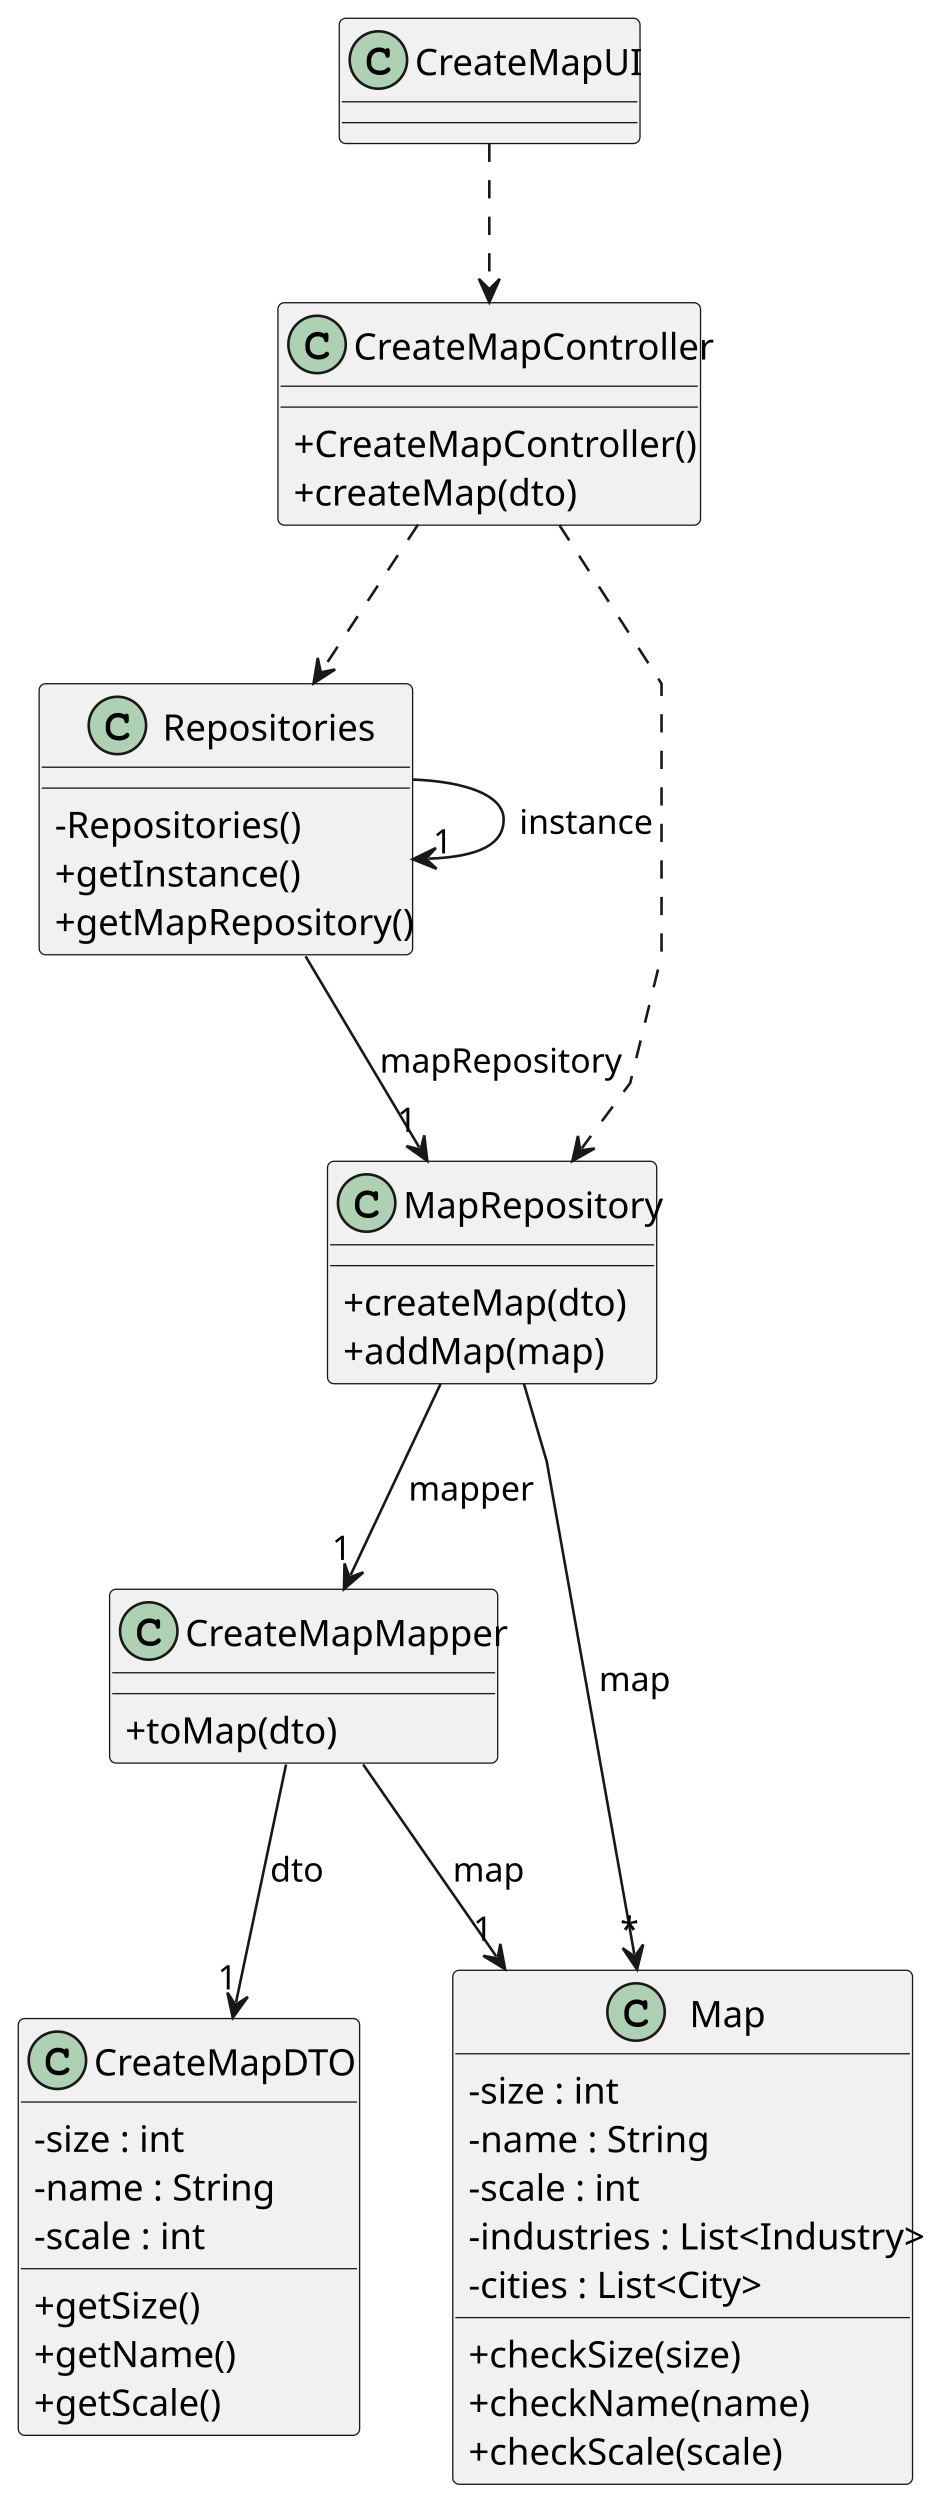
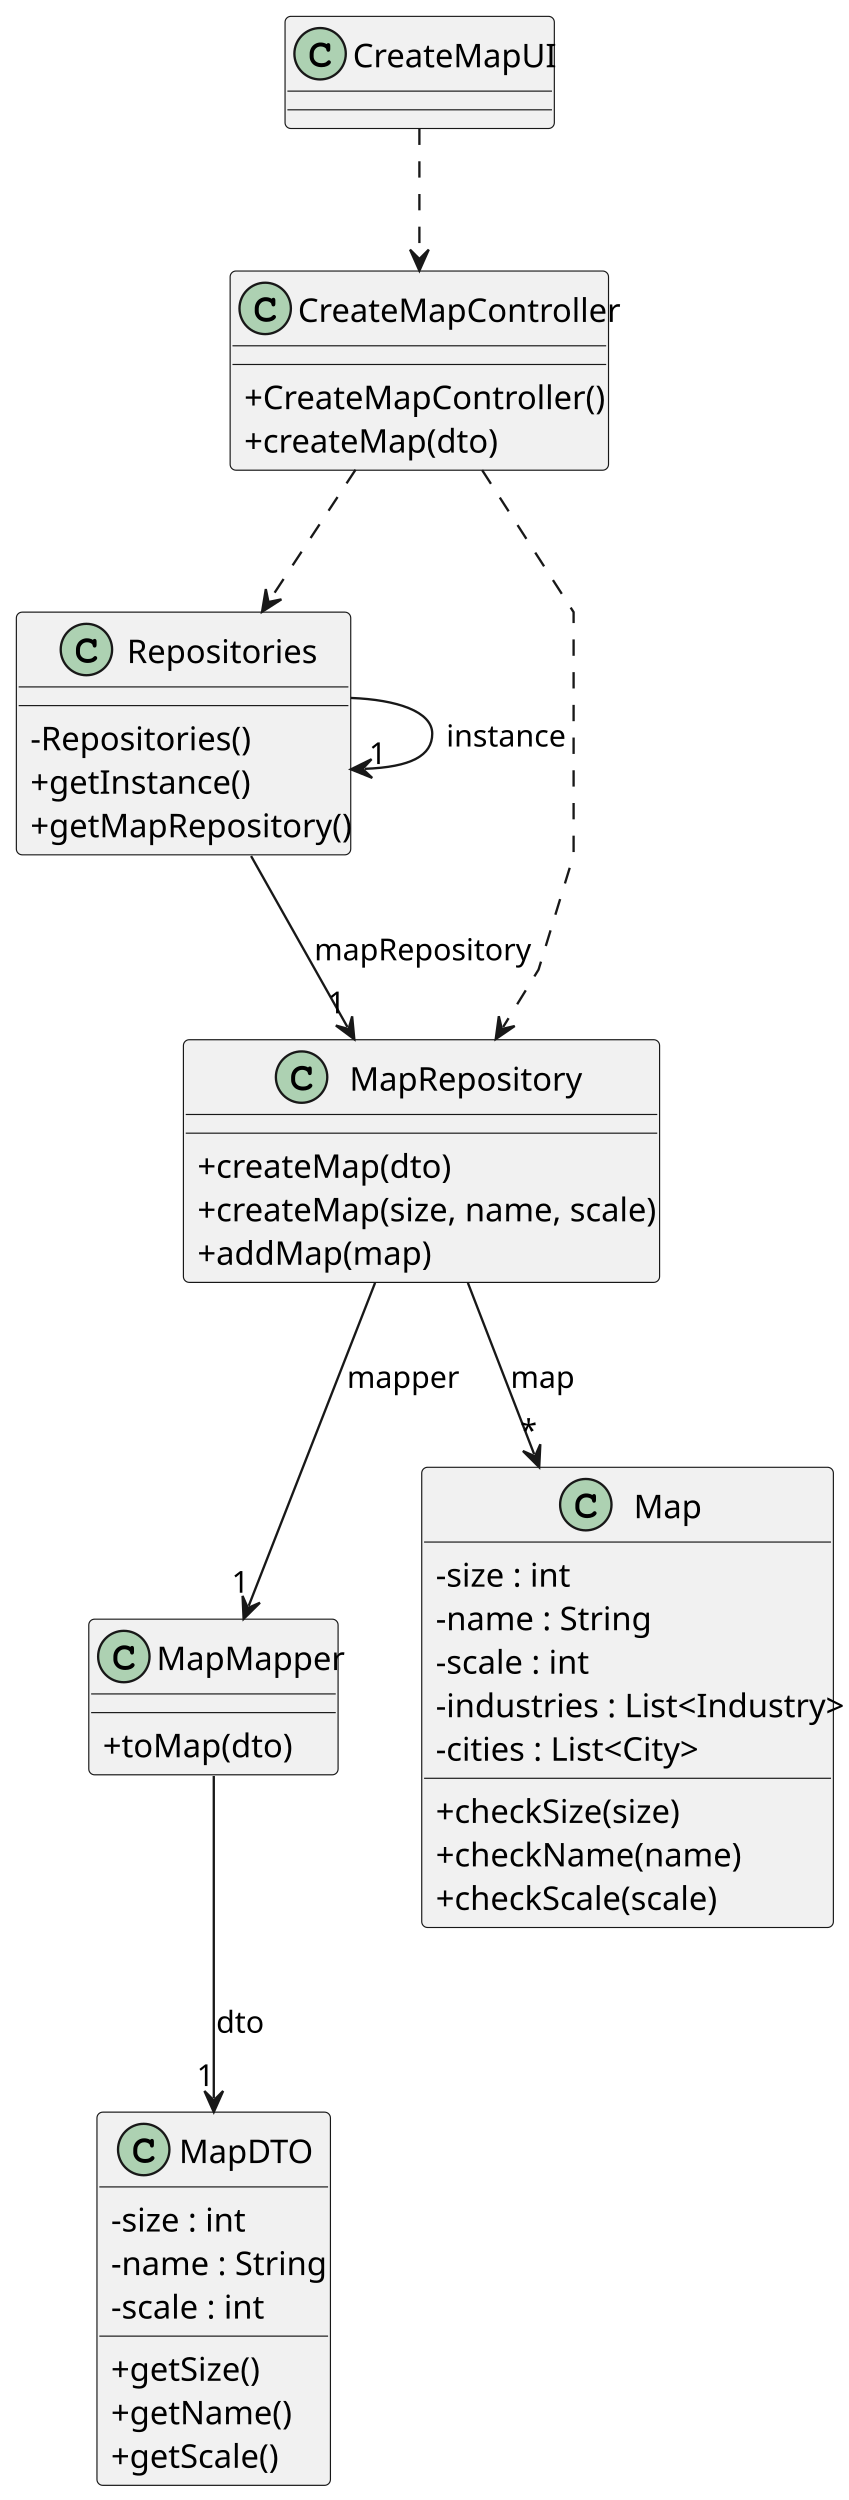
- <svg xmlns="http://www.w3.org/2000/svg" contentStyleType="text/css" height="958px" preserveAspectRatio="none" style="width:356px;height:958px;background:#FFFFFF;" version="1.1" viewBox="0 0 356 958" width="356px" zoomAndPan="magnify">
+ <svg xmlns="http://www.w3.org/2000/svg" contentStyleType="text/css" height="1070px" preserveAspectRatio="none" style="width:363px;height:1070px;background:#FFFFFF;" version="1.1" viewBox="0 0 363 1070" width="363px" zoomAndPan="magnify">
  <defs />
  <g>
    <g id="elem_CreateMapUI">
-       <rect codeLine="12" fill="#F1F1F1" height="48" id="CreateMapUI" rx="2.5" ry="2.5" style="stroke:#181818;stroke-width:0.5;" width="115.255" x="130" y="7" />
-       <ellipse cx="145" cy="23" fill="#ADD1B2" rx="11" ry="11" style="stroke:#181818;stroke-width:1.0;" />
-       <path d="M147.766,18.875 Q147.922,18.656 148.109,18.547 Q148.297,18.438 148.516,18.438 Q148.891,18.438 149.125,18.703 Q149.359,18.953 149.359,19.562 L149.359,21.016 Q149.359,21.625 149.125,21.891 Q148.891,22.156 148.516,22.156 Q148.172,22.156 147.969,21.953 Q147.766,21.766 147.656,21.25 Q147.609,20.891 147.422,20.703 Q147.094,20.328 146.484,20.109 Q145.875,19.891 145.25,19.891 Q144.484,19.891 143.844,20.219 Q143.219,20.547 142.719,21.297 Q142.234,22.047 142.234,23.078 L142.234,24.172 Q142.234,25.406 143.125,26.234 Q144.016,27.047 145.609,27.047 Q146.547,27.047 147.203,26.797 Q147.594,26.641 148.016,26.203 Q148.281,25.938 148.422,25.859 Q148.578,25.781 148.781,25.781 Q149.109,25.781 149.359,26.047 Q149.625,26.297 149.625,26.641 Q149.625,26.984 149.281,27.391 Q148.781,27.969 147.984,28.297 Q146.906,28.75 145.609,28.75 Q144.094,28.75 142.891,28.125 Q141.906,27.625 141.219,26.562 Q140.531,25.484 140.531,24.203 L140.531,23.047 Q140.531,21.719 141.141,20.578 Q141.766,19.422 142.859,18.812 Q143.953,18.188 145.188,18.188 Q145.922,18.188 146.562,18.359 Q147.219,18.516 147.766,18.875 Z " fill="#000000" />
-       <text fill="#000000" font-family="sans-serif" font-size="14" lengthAdjust="spacing" textLength="83.255" x="159" y="28.797">CreateMapUI</text>
-       <line style="stroke:#181818;stroke-width:0.5;" x1="131" x2="244.255" y1="39" y2="39" />
-       <line style="stroke:#181818;stroke-width:0.5;" x1="131" x2="244.255" y1="47" y2="47" />
+       <rect codeLine="12" fill="#F1F1F1" height="48" id="CreateMapUI" rx="2.5" ry="2.5" style="stroke:#181818;stroke-width:0.5;" width="115.255" x="122" y="7" />
+       <ellipse cx="137" cy="23" fill="#ADD1B2" rx="11" ry="11" style="stroke:#181818;stroke-width:1.0;" />
+       <path d="M139.766,18.875 Q139.922,18.656 140.109,18.547 Q140.297,18.438 140.516,18.438 Q140.891,18.438 141.125,18.703 Q141.359,18.953 141.359,19.562 L141.359,21.016 Q141.359,21.625 141.125,21.891 Q140.891,22.156 140.516,22.156 Q140.172,22.156 139.969,21.953 Q139.766,21.766 139.656,21.25 Q139.609,20.891 139.422,20.703 Q139.094,20.328 138.484,20.109 Q137.875,19.891 137.25,19.891 Q136.484,19.891 135.844,20.219 Q135.219,20.547 134.719,21.297 Q134.234,22.047 134.234,23.078 L134.234,24.172 Q134.234,25.406 135.125,26.234 Q136.016,27.047 137.609,27.047 Q138.547,27.047 139.203,26.797 Q139.594,26.641 140.016,26.203 Q140.281,25.938 140.422,25.859 Q140.578,25.781 140.781,25.781 Q141.109,25.781 141.359,26.047 Q141.625,26.297 141.625,26.641 Q141.625,26.984 141.281,27.391 Q140.781,27.969 139.984,28.297 Q138.906,28.75 137.609,28.75 Q136.094,28.75 134.891,28.125 Q133.906,27.625 133.219,26.562 Q132.531,25.484 132.531,24.203 L132.531,23.047 Q132.531,21.719 133.141,20.578 Q133.766,19.422 134.859,18.812 Q135.953,18.188 137.188,18.188 Q137.922,18.188 138.562,18.359 Q139.219,18.516 139.766,18.875 Z " fill="#000000" />
+       <text fill="#000000" font-family="sans-serif" font-size="14" lengthAdjust="spacing" textLength="83.255" x="151" y="28.797">CreateMapUI</text>
+       <line style="stroke:#181818;stroke-width:0.5;" x1="123" x2="236.255" y1="39" y2="39" />
+       <line style="stroke:#181818;stroke-width:0.5;" x1="123" x2="236.255" y1="47" y2="47" />
    </g>
    <g id="elem_CreateMapController">
-       <rect codeLine="16" fill="#F1F1F1" height="85.242" id="CreateMapController" rx="2.5" ry="2.5" style="stroke:#181818;stroke-width:0.5;" width="161.944" x="106.5" y="116" />
-       <ellipse cx="121.5" cy="132" fill="#ADD1B2" rx="11" ry="11" style="stroke:#181818;stroke-width:1.0;" />
-       <path d="M124.266,127.875 Q124.422,127.656 124.609,127.547 Q124.797,127.438 125.016,127.438 Q125.391,127.438 125.625,127.703 Q125.859,127.953 125.859,128.562 L125.859,130.016 Q125.859,130.625 125.625,130.891 Q125.391,131.156 125.016,131.156 Q124.672,131.156 124.469,130.953 Q124.266,130.766 124.156,130.25 Q124.109,129.891 123.922,129.703 Q123.594,129.328 122.984,129.109 Q122.375,128.891 121.75,128.891 Q120.984,128.891 120.344,129.219 Q119.719,129.547 119.219,130.297 Q118.734,131.047 118.734,132.078 L118.734,133.172 Q118.734,134.406 119.625,135.234 Q120.516,136.047 122.109,136.047 Q123.047,136.047 123.703,135.797 Q124.094,135.641 124.516,135.203 Q124.781,134.938 124.922,134.859 Q125.078,134.781 125.281,134.781 Q125.609,134.781 125.859,135.047 Q126.125,135.297 126.125,135.641 Q126.125,135.984 125.781,136.391 Q125.281,136.969 124.484,137.297 Q123.406,137.75 122.109,137.75 Q120.594,137.75 119.391,137.125 Q118.406,136.625 117.719,135.562 Q117.031,134.484 117.031,133.203 L117.031,132.047 Q117.031,130.719 117.641,129.578 Q118.266,128.422 119.359,127.812 Q120.453,127.188 121.688,127.188 Q122.422,127.188 123.062,127.359 Q123.719,127.516 124.266,127.875 Z " fill="#000000" />
-       <text fill="#000000" font-family="sans-serif" font-size="14" lengthAdjust="spacing" textLength="129.944" x="135.5" y="137.797">CreateMapController</text>
-       <line style="stroke:#181818;stroke-width:0.5;" x1="107.5" x2="267.444" y1="148" y2="148" />
-       <line style="stroke:#181818;stroke-width:0.5;" x1="107.5" x2="267.444" y1="156" y2="156" />
-       <text fill="#000000" font-family="sans-serif" font-size="14" lengthAdjust="spacing" textLength="147.444" x="112.5" y="175.107">+CreateMapController()</text>
-       <text fill="#000000" font-family="sans-serif" font-size="14" lengthAdjust="spacing" textLength="103.106" x="112.5" y="193.728">+createMap(dto)</text>
+       <rect codeLine="16" fill="#F1F1F1" height="85.242" id="CreateMapController" rx="2.5" ry="2.5" style="stroke:#181818;stroke-width:0.5;" width="161.944" x="98.5" y="116" />
+       <ellipse cx="113.5" cy="132" fill="#ADD1B2" rx="11" ry="11" style="stroke:#181818;stroke-width:1.0;" />
+       <path d="M116.266,127.875 Q116.422,127.656 116.609,127.547 Q116.797,127.438 117.016,127.438 Q117.391,127.438 117.625,127.703 Q117.859,127.953 117.859,128.562 L117.859,130.016 Q117.859,130.625 117.625,130.891 Q117.391,131.156 117.016,131.156 Q116.672,131.156 116.469,130.953 Q116.266,130.766 116.156,130.25 Q116.109,129.891 115.922,129.703 Q115.594,129.328 114.984,129.109 Q114.375,128.891 113.75,128.891 Q112.984,128.891 112.344,129.219 Q111.719,129.547 111.219,130.297 Q110.734,131.047 110.734,132.078 L110.734,133.172 Q110.734,134.406 111.625,135.234 Q112.516,136.047 114.109,136.047 Q115.047,136.047 115.703,135.797 Q116.094,135.641 116.516,135.203 Q116.781,134.938 116.922,134.859 Q117.078,134.781 117.281,134.781 Q117.609,134.781 117.859,135.047 Q118.125,135.297 118.125,135.641 Q118.125,135.984 117.781,136.391 Q117.281,136.969 116.484,137.297 Q115.406,137.75 114.109,137.75 Q112.594,137.75 111.391,137.125 Q110.406,136.625 109.719,135.562 Q109.031,134.484 109.031,133.203 L109.031,132.047 Q109.031,130.719 109.641,129.578 Q110.266,128.422 111.359,127.812 Q112.453,127.188 113.688,127.188 Q114.422,127.188 115.062,127.359 Q115.719,127.516 116.266,127.875 Z " fill="#000000" />
+       <text fill="#000000" font-family="sans-serif" font-size="14" lengthAdjust="spacing" textLength="129.944" x="127.5" y="137.797">CreateMapController</text>
+       <line style="stroke:#181818;stroke-width:0.5;" x1="99.5" x2="259.444" y1="148" y2="148" />
+       <line style="stroke:#181818;stroke-width:0.5;" x1="99.5" x2="259.444" y1="156" y2="156" />
+       <text fill="#000000" font-family="sans-serif" font-size="14" lengthAdjust="spacing" textLength="147.444" x="104.5" y="175.107">+CreateMapController()</text>
+       <text fill="#000000" font-family="sans-serif" font-size="14" lengthAdjust="spacing" textLength="103.106" x="104.5" y="193.728">+createMap(dto)</text>
    </g>
-     <g id="elem_CreateMapDTO">
-       <rect codeLine="21" fill="#F1F1F1" height="159.727" id="CreateMapDTO" rx="2.5" ry="2.5" style="stroke:#181818;stroke-width:0.5;" width="130.807" x="7" y="773.5" />
-       <ellipse cx="22" cy="789.5" fill="#ADD1B2" rx="11" ry="11" style="stroke:#181818;stroke-width:1.0;" />
-       <path d="M24.766,785.375 Q24.922,785.156 25.109,785.047 Q25.297,784.938 25.516,784.938 Q25.891,784.938 26.125,785.203 Q26.359,785.453 26.359,786.062 L26.359,787.516 Q26.359,788.125 26.125,788.391 Q25.891,788.656 25.516,788.656 Q25.172,788.656 24.969,788.453 Q24.766,788.266 24.656,787.75 Q24.609,787.391 24.422,787.203 Q24.094,786.828 23.484,786.609 Q22.875,786.391 22.25,786.391 Q21.484,786.391 20.844,786.719 Q20.219,787.047 19.719,787.797 Q19.234,788.547 19.234,789.578 L19.234,790.672 Q19.234,791.906 20.125,792.734 Q21.016,793.547 22.609,793.547 Q23.547,793.547 24.203,793.297 Q24.594,793.141 25.016,792.703 Q25.281,792.438 25.422,792.359 Q25.578,792.281 25.781,792.281 Q26.109,792.281 26.359,792.547 Q26.625,792.797 26.625,793.141 Q26.625,793.484 26.281,793.891 Q25.781,794.469 24.984,794.797 Q23.906,795.25 22.609,795.25 Q21.094,795.25 19.891,794.625 Q18.906,794.125 18.219,793.062 Q17.531,791.984 17.531,790.703 L17.531,789.547 Q17.531,788.219 18.141,787.078 Q18.766,785.922 19.859,785.312 Q20.953,784.688 22.188,784.688 Q22.922,784.688 23.562,784.859 Q24.219,785.016 24.766,785.375 Z " fill="#000000" />
-       <text fill="#000000" font-family="sans-serif" font-size="14" lengthAdjust="spacing" textLength="98.807" x="36" y="795.297">CreateMapDTO</text>
-       <line style="stroke:#181818;stroke-width:0.5;" x1="8" x2="136.807" y1="805.5" y2="805.5" />
-       <text fill="#000000" font-family="sans-serif" font-size="14" lengthAdjust="spacing" textLength="56.014" x="13" y="824.607">-size : int</text>
-       <text fill="#000000" font-family="sans-serif" font-size="14" lengthAdjust="spacing" textLength="87.924" x="13" y="843.229">-name : String</text>
-       <text fill="#000000" font-family="sans-serif" font-size="14" lengthAdjust="spacing" textLength="63.8" x="13" y="861.85">-scale : int</text>
-       <line style="stroke:#181818;stroke-width:0.5;" x1="8" x2="136.807" y1="869.363" y2="869.363" />
-       <text fill="#000000" font-family="sans-serif" font-size="14" lengthAdjust="spacing" textLength="64.196" x="13" y="888.471">+getSize()</text>
-       <text fill="#000000" font-family="sans-serif" font-size="14" lengthAdjust="spacing" textLength="74.307" x="13" y="907.092">+getName()</text>
-       <text fill="#000000" font-family="sans-serif" font-size="14" lengthAdjust="spacing" textLength="71.982" x="13" y="925.713">+getScale()</text>
+     <g id="elem_MapDTO">
+       <rect codeLine="21" fill="#F1F1F1" height="159.727" id="MapDTO" rx="2.5" ry="2.5" style="stroke:#181818;stroke-width:0.5;" width="99.924" x="41.5" y="904" />
+       <ellipse cx="61.512" cy="920" fill="#ADD1B2" rx="11" ry="11" style="stroke:#181818;stroke-width:1.0;" />
+       <path d="M64.278,915.875 Q64.434,915.656 64.621,915.547 Q64.809,915.438 65.028,915.438 Q65.403,915.438 65.637,915.703 Q65.871,915.953 65.871,916.562 L65.871,918.016 Q65.871,918.625 65.637,918.891 Q65.403,919.156 65.028,919.156 Q64.684,919.156 64.481,918.953 Q64.278,918.766 64.168,918.25 Q64.121,917.891 63.934,917.703 Q63.606,917.328 62.996,917.109 Q62.387,916.891 61.762,916.891 Q60.996,916.891 60.356,917.219 Q59.731,917.547 59.231,918.297 Q58.746,919.047 58.746,920.078 L58.746,921.172 Q58.746,922.406 59.637,923.234 Q60.528,924.047 62.121,924.047 Q63.059,924.047 63.715,923.797 Q64.106,923.641 64.528,923.203 Q64.793,922.938 64.934,922.859 Q65.09,922.781 65.293,922.781 Q65.621,922.781 65.871,923.047 Q66.137,923.297 66.137,923.641 Q66.137,923.984 65.793,924.391 Q65.293,924.969 64.496,925.297 Q63.418,925.75 62.121,925.75 Q60.606,925.75 59.403,925.125 Q58.418,924.625 57.731,923.562 Q57.043,922.484 57.043,921.203 L57.043,920.047 Q57.043,918.719 57.653,917.578 Q58.278,916.422 59.371,915.812 Q60.465,915.188 61.7,915.188 Q62.434,915.188 63.075,915.359 Q63.731,915.516 64.278,915.875 Z " fill="#000000" />
+       <text fill="#000000" font-family="sans-serif" font-size="14" lengthAdjust="spacing" textLength="56.786" x="76.626" y="925.797">MapDTO</text>
+       <line style="stroke:#181818;stroke-width:0.5;" x1="42.5" x2="140.424" y1="936" y2="936" />
+       <text fill="#000000" font-family="sans-serif" font-size="14" lengthAdjust="spacing" textLength="56.014" x="47.5" y="955.107">-size : int</text>
+       <text fill="#000000" font-family="sans-serif" font-size="14" lengthAdjust="spacing" textLength="87.924" x="47.5" y="973.729">-name : String</text>
+       <text fill="#000000" font-family="sans-serif" font-size="14" lengthAdjust="spacing" textLength="63.8" x="47.5" y="992.35">-scale : int</text>
+       <line style="stroke:#181818;stroke-width:0.5;" x1="42.5" x2="140.424" y1="999.863" y2="999.863" />
+       <text fill="#000000" font-family="sans-serif" font-size="14" lengthAdjust="spacing" textLength="64.196" x="47.5" y="1018.971">+getSize()</text>
+       <text fill="#000000" font-family="sans-serif" font-size="14" lengthAdjust="spacing" textLength="74.307" x="47.5" y="1037.592">+getName()</text>
+       <text fill="#000000" font-family="sans-serif" font-size="14" lengthAdjust="spacing" textLength="71.982" x="47.5" y="1056.213">+getScale()</text>
    </g>
-     <g id="elem_CreateMapMapper">
-       <rect codeLine="30" fill="#F1F1F1" height="66.621" id="CreateMapMapper" rx="2.5" ry="2.5" style="stroke:#181818;stroke-width:0.5;" width="148.724" x="42" y="609" />
-       <ellipse cx="57" cy="625" fill="#ADD1B2" rx="11" ry="11" style="stroke:#181818;stroke-width:1.0;" />
-       <path d="M59.766,620.875 Q59.922,620.656 60.109,620.547 Q60.297,620.438 60.516,620.438 Q60.891,620.438 61.125,620.703 Q61.359,620.953 61.359,621.562 L61.359,623.016 Q61.359,623.625 61.125,623.891 Q60.891,624.156 60.516,624.156 Q60.172,624.156 59.969,623.953 Q59.766,623.766 59.656,623.25 Q59.609,622.891 59.422,622.703 Q59.094,622.328 58.484,622.109 Q57.875,621.891 57.25,621.891 Q56.484,621.891 55.844,622.219 Q55.219,622.547 54.719,623.297 Q54.234,624.047 54.234,625.078 L54.234,626.172 Q54.234,627.406 55.125,628.234 Q56.016,629.047 57.609,629.047 Q58.547,629.047 59.203,628.797 Q59.594,628.641 60.016,628.203 Q60.281,627.938 60.422,627.859 Q60.578,627.781 60.781,627.781 Q61.109,627.781 61.359,628.047 Q61.625,628.297 61.625,628.641 Q61.625,628.984 61.281,629.391 Q60.781,629.969 59.984,630.297 Q58.906,630.75 57.609,630.75 Q56.094,630.75 54.891,630.125 Q53.906,629.625 53.219,628.562 Q52.531,627.484 52.531,626.203 L52.531,625.047 Q52.531,623.719 53.141,622.578 Q53.766,621.422 54.859,620.812 Q55.953,620.188 57.188,620.188 Q57.922,620.188 58.562,620.359 Q59.219,620.516 59.766,620.875 Z " fill="#000000" />
-       <text fill="#000000" font-family="sans-serif" font-size="14" lengthAdjust="spacing" textLength="116.724" x="71" y="630.797">CreateMapMapper</text>
-       <line style="stroke:#181818;stroke-width:0.5;" x1="43" x2="189.724" y1="641" y2="641" />
-       <line style="stroke:#181818;stroke-width:0.5;" x1="43" x2="189.724" y1="649" y2="649" />
-       <text fill="#000000" font-family="sans-serif" font-size="14" lengthAdjust="spacing" textLength="75.872" x="48" y="668.107">+toMap(dto)</text>
+     <g id="elem_MapMapper">
+       <rect codeLine="30" fill="#F1F1F1" height="66.621" id="MapMapper" rx="2.5" ry="2.5" style="stroke:#181818;stroke-width:0.5;" width="106.703" x="38" y="693" />
+       <ellipse cx="53" cy="709" fill="#ADD1B2" rx="11" ry="11" style="stroke:#181818;stroke-width:1.0;" />
+       <path d="M55.766,704.875 Q55.922,704.656 56.109,704.547 Q56.297,704.438 56.516,704.438 Q56.891,704.438 57.125,704.703 Q57.359,704.953 57.359,705.562 L57.359,707.016 Q57.359,707.625 57.125,707.891 Q56.891,708.156 56.516,708.156 Q56.172,708.156 55.969,707.953 Q55.766,707.766 55.656,707.25 Q55.609,706.891 55.422,706.703 Q55.094,706.328 54.484,706.109 Q53.875,705.891 53.25,705.891 Q52.484,705.891 51.844,706.219 Q51.219,706.547 50.719,707.297 Q50.234,708.047 50.234,709.078 L50.234,710.172 Q50.234,711.406 51.125,712.234 Q52.016,713.047 53.609,713.047 Q54.547,713.047 55.203,712.797 Q55.594,712.641 56.016,712.203 Q56.281,711.938 56.422,711.859 Q56.578,711.781 56.781,711.781 Q57.109,711.781 57.359,712.047 Q57.625,712.297 57.625,712.641 Q57.625,712.984 57.281,713.391 Q56.781,713.969 55.984,714.297 Q54.906,714.75 53.609,714.75 Q52.094,714.75 50.891,714.125 Q49.906,713.625 49.219,712.562 Q48.531,711.484 48.531,710.203 L48.531,709.047 Q48.531,707.719 49.141,706.578 Q49.766,705.422 50.859,704.812 Q51.953,704.188 53.188,704.188 Q53.922,704.188 54.562,704.359 Q55.219,704.516 55.766,704.875 Z " fill="#000000" />
+       <text fill="#000000" font-family="sans-serif" font-size="14" lengthAdjust="spacing" textLength="74.703" x="67" y="714.797">MapMapper</text>
+       <line style="stroke:#181818;stroke-width:0.5;" x1="39" x2="143.703" y1="725" y2="725" />
+       <line style="stroke:#181818;stroke-width:0.5;" x1="39" x2="143.703" y1="733" y2="733" />
+       <text fill="#000000" font-family="sans-serif" font-size="14" lengthAdjust="spacing" textLength="75.872" x="44" y="752.107">+toMap(dto)</text>
    </g>
    <g id="elem_MapRepository">
-       <rect codeLine="34" fill="#F1F1F1" height="85.242" id="MapRepository" rx="2.5" ry="2.5" style="stroke:#181818;stroke-width:0.5;" width="126.151" x="125.5" y="445" />
-       <ellipse cx="140.5" cy="461" fill="#ADD1B2" rx="11" ry="11" style="stroke:#181818;stroke-width:1.0;" />
-       <path d="M143.266,456.875 Q143.422,456.656 143.609,456.547 Q143.797,456.438 144.016,456.438 Q144.391,456.438 144.625,456.703 Q144.859,456.953 144.859,457.562 L144.859,459.016 Q144.859,459.625 144.625,459.891 Q144.391,460.156 144.016,460.156 Q143.672,460.156 143.469,459.953 Q143.266,459.766 143.156,459.25 Q143.109,458.891 142.922,458.703 Q142.594,458.328 141.984,458.109 Q141.375,457.891 140.75,457.891 Q139.984,457.891 139.344,458.219 Q138.719,458.547 138.219,459.297 Q137.734,460.047 137.734,461.078 L137.734,462.172 Q137.734,463.406 138.625,464.234 Q139.516,465.047 141.109,465.047 Q142.047,465.047 142.703,464.797 Q143.094,464.641 143.516,464.203 Q143.781,463.938 143.922,463.859 Q144.078,463.781 144.281,463.781 Q144.609,463.781 144.859,464.047 Q145.125,464.297 145.125,464.641 Q145.125,464.984 144.781,465.391 Q144.281,465.969 143.484,466.297 Q142.406,466.75 141.109,466.75 Q139.594,466.75 138.391,466.125 Q137.406,465.625 136.719,464.562 Q136.031,463.484 136.031,462.203 L136.031,461.047 Q136.031,459.719 136.641,458.578 Q137.266,457.422 138.359,456.812 Q139.453,456.188 140.688,456.188 Q141.422,456.188 142.062,456.359 Q142.719,456.516 143.266,456.875 Z " fill="#000000" />
-       <text fill="#000000" font-family="sans-serif" font-size="14" lengthAdjust="spacing" textLength="94.151" x="154.5" y="466.797">MapRepository</text>
-       <line style="stroke:#181818;stroke-width:0.5;" x1="126.5" x2="250.651" y1="477" y2="477" />
-       <line style="stroke:#181818;stroke-width:0.5;" x1="126.5" x2="250.651" y1="485" y2="485" />
-       <text fill="#000000" font-family="sans-serif" font-size="14" lengthAdjust="spacing" textLength="103.106" x="131.5" y="504.107">+createMap(dto)</text>
-       <text fill="#000000" font-family="sans-serif" font-size="14" lengthAdjust="spacing" textLength="95.327" x="131.5" y="522.729">+addMap(map)</text>
+       <rect codeLine="34" fill="#F1F1F1" height="103.863" id="MapRepository" rx="2.5" ry="2.5" style="stroke:#181818;stroke-width:0.5;" width="203.803" x="78.5" y="445" />
+       <ellipse cx="129.076" cy="461" fill="#ADD1B2" rx="11" ry="11" style="stroke:#181818;stroke-width:1.0;" />
+       <path d="M131.841,456.875 Q131.998,456.656 132.185,456.547 Q132.373,456.438 132.591,456.438 Q132.966,456.438 133.201,456.703 Q133.435,456.953 133.435,457.562 L133.435,459.016 Q133.435,459.625 133.201,459.891 Q132.966,460.156 132.591,460.156 Q132.248,460.156 132.044,459.953 Q131.841,459.766 131.732,459.25 Q131.685,458.891 131.498,458.703 Q131.169,458.328 130.56,458.109 Q129.951,457.891 129.326,457.891 Q128.56,457.891 127.919,458.219 Q127.294,458.547 126.794,459.297 Q126.31,460.047 126.31,461.078 L126.31,462.172 Q126.31,463.406 127.201,464.234 Q128.091,465.047 129.685,465.047 Q130.623,465.047 131.279,464.797 Q131.669,464.641 132.091,464.203 Q132.357,463.938 132.498,463.859 Q132.654,463.781 132.857,463.781 Q133.185,463.781 133.435,464.047 Q133.701,464.297 133.701,464.641 Q133.701,464.984 133.357,465.391 Q132.857,465.969 132.06,466.297 Q130.982,466.75 129.685,466.75 Q128.169,466.75 126.966,466.125 Q125.982,465.625 125.294,464.562 Q124.607,463.484 124.607,462.203 L124.607,461.047 Q124.607,459.719 125.216,458.578 Q125.841,457.422 126.935,456.812 Q128.029,456.188 129.263,456.188 Q129.998,456.188 130.638,456.359 Q131.294,456.516 131.841,456.875 Z " fill="#000000" />
+       <text fill="#000000" font-family="sans-serif" font-size="14" lengthAdjust="spacing" textLength="94.151" x="149.576" y="466.797">MapRepository</text>
+       <line style="stroke:#181818;stroke-width:0.5;" x1="79.5" x2="281.303" y1="477" y2="477" />
+       <line style="stroke:#181818;stroke-width:0.5;" x1="79.5" x2="281.303" y1="485" y2="485" />
+       <text fill="#000000" font-family="sans-serif" font-size="14" lengthAdjust="spacing" textLength="103.106" x="84.5" y="504.107">+createMap(dto)</text>
+       <text fill="#000000" font-family="sans-serif" font-size="14" lengthAdjust="spacing" textLength="191.803" x="84.5" y="522.729">+createMap(size, name, scale)</text>
+       <text fill="#000000" font-family="sans-serif" font-size="14" lengthAdjust="spacing" textLength="95.327" x="84.5" y="541.35">+addMap(map)</text>
    </g>
    <g id="elem_Repositories">
-       <rect codeLine="39" fill="#F1F1F1" height="103.863" id="Repositories" rx="2.5" ry="2.5" style="stroke:#181818;stroke-width:0.5;" width="143.113" x="15" y="262" />
-       <ellipse cx="44.985" cy="278" fill="#ADD1B2" rx="11" ry="11" style="stroke:#181818;stroke-width:1.0;" />
-       <path d="M47.751,273.875 Q47.907,273.656 48.094,273.547 Q48.282,273.438 48.501,273.438 Q48.876,273.438 49.11,273.703 Q49.344,273.953 49.344,274.562 L49.344,276.016 Q49.344,276.625 49.11,276.891 Q48.876,277.156 48.501,277.156 Q48.157,277.156 47.954,276.953 Q47.751,276.766 47.641,276.25 Q47.594,275.891 47.407,275.703 Q47.079,275.328 46.469,275.109 Q45.86,274.891 45.235,274.891 Q44.469,274.891 43.829,275.219 Q43.204,275.547 42.704,276.297 Q42.219,277.047 42.219,278.078 L42.219,279.172 Q42.219,280.406 43.11,281.234 Q44.001,282.047 45.594,282.047 Q46.532,282.047 47.188,281.797 Q47.579,281.641 48.001,281.203 Q48.266,280.938 48.407,280.859 Q48.563,280.781 48.766,280.781 Q49.094,280.781 49.344,281.047 Q49.61,281.297 49.61,281.641 Q49.61,281.984 49.266,282.391 Q48.766,282.969 47.969,283.297 Q46.891,283.75 45.594,283.75 Q44.079,283.75 42.876,283.125 Q41.891,282.625 41.204,281.562 Q40.516,280.484 40.516,279.203 L40.516,278.047 Q40.516,276.719 41.126,275.578 Q41.751,274.422 42.844,273.812 Q43.938,273.188 45.172,273.188 Q45.907,273.188 46.547,273.359 Q47.204,273.516 47.751,273.875 Z " fill="#000000" />
-       <text fill="#000000" font-family="sans-serif" font-size="14" lengthAdjust="spacing" textLength="77.814" x="62.315" y="283.797">Repositories</text>
-       <line style="stroke:#181818;stroke-width:0.5;" x1="16" x2="157.113" y1="294" y2="294" />
-       <line style="stroke:#181818;stroke-width:0.5;" x1="16" x2="157.113" y1="302" y2="302" />
-       <text fill="#000000" font-family="sans-serif" font-size="14" lengthAdjust="spacing" textLength="91.8" x="21" y="321.107">-Repositories()</text>
-       <text fill="#000000" font-family="sans-serif" font-size="14" lengthAdjust="spacing" textLength="89.886" x="21" y="339.728">+getInstance()</text>
-       <text fill="#000000" font-family="sans-serif" font-size="14" lengthAdjust="spacing" textLength="131.113" x="21" y="358.35">+getMapRepository()</text>
+       <rect codeLine="40" fill="#F1F1F1" height="103.863" id="Repositories" rx="2.5" ry="2.5" style="stroke:#181818;stroke-width:0.5;" width="143.113" x="7" y="262" />
+       <ellipse cx="36.985" cy="278" fill="#ADD1B2" rx="11" ry="11" style="stroke:#181818;stroke-width:1.0;" />
+       <path d="M39.751,273.875 Q39.907,273.656 40.094,273.547 Q40.282,273.438 40.501,273.438 Q40.876,273.438 41.11,273.703 Q41.344,273.953 41.344,274.562 L41.344,276.016 Q41.344,276.625 41.11,276.891 Q40.876,277.156 40.501,277.156 Q40.157,277.156 39.954,276.953 Q39.751,276.766 39.641,276.25 Q39.594,275.891 39.407,275.703 Q39.079,275.328 38.469,275.109 Q37.86,274.891 37.235,274.891 Q36.469,274.891 35.829,275.219 Q35.204,275.547 34.704,276.297 Q34.219,277.047 34.219,278.078 L34.219,279.172 Q34.219,280.406 35.11,281.234 Q36.001,282.047 37.594,282.047 Q38.532,282.047 39.188,281.797 Q39.579,281.641 40.001,281.203 Q40.266,280.938 40.407,280.859 Q40.563,280.781 40.766,280.781 Q41.094,280.781 41.344,281.047 Q41.61,281.297 41.61,281.641 Q41.61,281.984 41.266,282.391 Q40.766,282.969 39.969,283.297 Q38.891,283.75 37.594,283.75 Q36.079,283.75 34.876,283.125 Q33.891,282.625 33.204,281.562 Q32.516,280.484 32.516,279.203 L32.516,278.047 Q32.516,276.719 33.126,275.578 Q33.751,274.422 34.844,273.812 Q35.938,273.188 37.172,273.188 Q37.907,273.188 38.547,273.359 Q39.204,273.516 39.751,273.875 Z " fill="#000000" />
+       <text fill="#000000" font-family="sans-serif" font-size="14" lengthAdjust="spacing" textLength="77.814" x="54.315" y="283.797">Repositories</text>
+       <line style="stroke:#181818;stroke-width:0.5;" x1="8" x2="149.113" y1="294" y2="294" />
+       <line style="stroke:#181818;stroke-width:0.5;" x1="8" x2="149.113" y1="302" y2="302" />
+       <text fill="#000000" font-family="sans-serif" font-size="14" lengthAdjust="spacing" textLength="91.8" x="13" y="321.107">-Repositories()</text>
+       <text fill="#000000" font-family="sans-serif" font-size="14" lengthAdjust="spacing" textLength="89.886" x="13" y="339.728">+getInstance()</text>
+       <text fill="#000000" font-family="sans-serif" font-size="14" lengthAdjust="spacing" textLength="131.113" x="13" y="358.35">+getMapRepository()</text>
    </g>
    <g id="elem_Map">
-       <rect codeLine="45" fill="#F1F1F1" height="196.969" id="Map" rx="2.5" ry="2.5" style="stroke:#181818;stroke-width:0.5;" width="176.185" x="173.5" y="755" />
-       <ellipse cx="243.726" cy="771" fill="#ADD1B2" rx="11" ry="11" style="stroke:#181818;stroke-width:1.0;" />
-       <path d="M246.491,766.875 Q246.648,766.656 246.835,766.547 Q247.023,766.438 247.241,766.438 Q247.616,766.438 247.851,766.703 Q248.085,766.953 248.085,767.562 L248.085,769.016 Q248.085,769.625 247.851,769.891 Q247.616,770.156 247.241,770.156 Q246.898,770.156 246.694,769.953 Q246.491,769.766 246.382,769.25 Q246.335,768.891 246.148,768.703 Q245.819,768.328 245.21,768.109 Q244.601,767.891 243.976,767.891 Q243.21,767.891 242.569,768.219 Q241.944,768.547 241.444,769.297 Q240.96,770.047 240.96,771.078 L240.96,772.172 Q240.96,773.406 241.851,774.234 Q242.741,775.047 244.335,775.047 Q245.273,775.047 245.929,774.797 Q246.319,774.641 246.741,774.203 Q247.007,773.938 247.148,773.859 Q247.304,773.781 247.507,773.781 Q247.835,773.781 248.085,774.047 Q248.351,774.297 248.351,774.641 Q248.351,774.984 248.007,775.391 Q247.507,775.969 246.71,776.297 Q245.632,776.75 244.335,776.75 Q242.819,776.75 241.616,776.125 Q240.632,775.625 239.944,774.562 Q239.257,773.484 239.257,772.203 L239.257,771.047 Q239.257,769.719 239.866,768.578 Q240.491,767.422 241.585,766.812 Q242.679,766.188 243.913,766.188 Q244.648,766.188 245.288,766.359 Q245.944,766.516 246.491,766.875 Z " fill="#000000" />
-       <text fill="#000000" font-family="sans-serif" font-size="14" lengthAdjust="spacing" textLength="27.234" x="264.226" y="776.797">Map</text>
-       <line style="stroke:#181818;stroke-width:0.5;" x1="174.5" x2="348.685" y1="787" y2="787" />
-       <text fill="#000000" font-family="sans-serif" font-size="14" lengthAdjust="spacing" textLength="56.014" x="179.5" y="806.107">-size : int</text>
-       <text fill="#000000" font-family="sans-serif" font-size="14" lengthAdjust="spacing" textLength="87.924" x="179.5" y="824.729">-name : String</text>
-       <text fill="#000000" font-family="sans-serif" font-size="14" lengthAdjust="spacing" textLength="63.8" x="179.5" y="843.35">-scale : int</text>
-       <text fill="#000000" font-family="sans-serif" font-size="14" lengthAdjust="spacing" textLength="164.185" x="179.5" y="861.971">-industries : List&lt;Industry&gt;</text>
-       <text fill="#000000" font-family="sans-serif" font-size="14" lengthAdjust="spacing" textLength="110.476" x="179.5" y="880.592">-cities : List&lt;City&gt;</text>
-       <line style="stroke:#181818;stroke-width:0.5;" x1="174.5" x2="348.685" y1="888.106" y2="888.106" />
-       <text fill="#000000" font-family="sans-serif" font-size="14" lengthAdjust="spacing" textLength="106.203" x="179.5" y="907.213">+checkSize(size)</text>
-       <text fill="#000000" font-family="sans-serif" font-size="14" lengthAdjust="spacing" textLength="126.438" x="179.5" y="925.834">+checkName(name)</text>
-       <text fill="#000000" font-family="sans-serif" font-size="14" lengthAdjust="spacing" textLength="121.775" x="179.5" y="944.455">+checkScale(scale)</text>
+       <rect codeLine="46" fill="#F1F1F1" height="196.969" id="Map" rx="2.5" ry="2.5" style="stroke:#181818;stroke-width:0.5;" width="176.185" x="180.5" y="628" />
+       <ellipse cx="250.726" cy="644" fill="#ADD1B2" rx="11" ry="11" style="stroke:#181818;stroke-width:1.0;" />
+       <path d="M253.491,639.875 Q253.648,639.656 253.835,639.547 Q254.023,639.438 254.241,639.438 Q254.616,639.438 254.851,639.703 Q255.085,639.953 255.085,640.562 L255.085,642.016 Q255.085,642.625 254.851,642.891 Q254.616,643.156 254.241,643.156 Q253.898,643.156 253.694,642.953 Q253.491,642.766 253.382,642.25 Q253.335,641.891 253.148,641.703 Q252.819,641.328 252.21,641.109 Q251.601,640.891 250.976,640.891 Q250.21,640.891 249.569,641.219 Q248.944,641.547 248.444,642.297 Q247.96,643.047 247.96,644.078 L247.96,645.172 Q247.96,646.406 248.851,647.234 Q249.741,648.047 251.335,648.047 Q252.273,648.047 252.929,647.797 Q253.319,647.641 253.741,647.203 Q254.007,646.938 254.148,646.859 Q254.304,646.781 254.507,646.781 Q254.835,646.781 255.085,647.047 Q255.351,647.297 255.351,647.641 Q255.351,647.984 255.007,648.391 Q254.507,648.969 253.71,649.297 Q252.632,649.75 251.335,649.75 Q249.819,649.75 248.616,649.125 Q247.632,648.625 246.944,647.562 Q246.257,646.484 246.257,645.203 L246.257,644.047 Q246.257,642.719 246.866,641.578 Q247.491,640.422 248.585,639.812 Q249.679,639.188 250.913,639.188 Q251.648,639.188 252.288,639.359 Q252.944,639.516 253.491,639.875 Z " fill="#000000" />
+       <text fill="#000000" font-family="sans-serif" font-size="14" lengthAdjust="spacing" textLength="27.234" x="271.226" y="649.797">Map</text>
+       <line style="stroke:#181818;stroke-width:0.5;" x1="181.5" x2="355.685" y1="660" y2="660" />
+       <text fill="#000000" font-family="sans-serif" font-size="14" lengthAdjust="spacing" textLength="56.014" x="186.5" y="679.107">-size : int</text>
+       <text fill="#000000" font-family="sans-serif" font-size="14" lengthAdjust="spacing" textLength="87.924" x="186.5" y="697.729">-name : String</text>
+       <text fill="#000000" font-family="sans-serif" font-size="14" lengthAdjust="spacing" textLength="63.8" x="186.5" y="716.35">-scale : int</text>
+       <text fill="#000000" font-family="sans-serif" font-size="14" lengthAdjust="spacing" textLength="164.185" x="186.5" y="734.971">-industries : List&lt;Industry&gt;</text>
+       <text fill="#000000" font-family="sans-serif" font-size="14" lengthAdjust="spacing" textLength="110.476" x="186.5" y="753.592">-cities : List&lt;City&gt;</text>
+       <line style="stroke:#181818;stroke-width:0.5;" x1="181.5" x2="355.685" y1="761.106" y2="761.106" />
+       <text fill="#000000" font-family="sans-serif" font-size="14" lengthAdjust="spacing" textLength="106.203" x="186.5" y="780.213">+checkSize(size)</text>
+       <text fill="#000000" font-family="sans-serif" font-size="14" lengthAdjust="spacing" textLength="126.438" x="186.5" y="798.834">+checkName(name)</text>
+       <text fill="#000000" font-family="sans-serif" font-size="14" lengthAdjust="spacing" textLength="121.775" x="186.5" y="817.455">+checkScale(scale)</text>
    </g>
    <g id="link_CreateMapUI_CreateMapController">
-       <path codeLine="56" d="M187.5,55.02 C187.5,72 187.5,89.58 187.5,109.84 " fill="none" id="CreateMapUI-to-CreateMapController" style="stroke:#181818;stroke-width:1.0;stroke-dasharray:7.0,7.0;" />
-       <polygon fill="#181818" points="187.5,115.84,191.5,106.84,187.5,110.84,183.5,106.84,187.5,115.84" style="stroke:#181818;stroke-width:1.0;" />
+       <path codeLine="57" d="M179.5,55.02 C179.5,72 179.5,89.58 179.5,109.84 " fill="none" id="CreateMapUI-to-CreateMapController" style="stroke:#181818;stroke-width:1.0;stroke-dasharray:7.0,7.0;" />
+       <polygon fill="#181818" points="179.5,115.84,183.5,106.84,179.5,110.84,175.5,106.84,179.5,115.84" style="stroke:#181818;stroke-width:1.0;" />
    </g>
    <g id="link_CreateMapController_MapRepository">
-       <path codeLine="58" d="M214.34,201.19 C232.62,229.57 253.5,262 253.5,262 C253.5,262 253.5,366 253.5,366 C253.5,366 241.5,415 241.5,415 C241.5,415 234.563,424.36 222.903,440.09 " fill="none" id="CreateMapController-to-MapRepository" style="stroke:#181818;stroke-width:1.0;stroke-dasharray:7.0,7.0;" />
-       <polygon fill="#181818" points="219.33,444.91,227.903,440.062,222.308,440.893,221.476,435.298,219.33,444.91" style="stroke:#181818;stroke-width:1.0;" />
+       <path codeLine="59" d="M206.34,201.19 C224.62,229.57 245.5,262 245.5,262 C245.5,262 245.5,366 245.5,366 C245.5,366 230.5,415 230.5,415 C230.5,415 225.242,423.524 215.322,439.594 " fill="none" id="CreateMapController-to-MapRepository" style="stroke:#181818;stroke-width:1.0;stroke-dasharray:7.0,7.0;" />
+       <polygon fill="#181818" points="212.17,444.7,220.301,439.143,214.796,440.445,213.494,434.94,212.17,444.7" style="stroke:#181818;stroke-width:1.0;" />
    </g>
    <g id="link_CreateMapController_Repositories">
-       <path codeLine="59" d="M160.17,201.04 C147.84,219.77 136.458,237.067 123.458,256.827 " fill="none" id="CreateMapController-to-Repositories" style="stroke:#181818;stroke-width:1.0;stroke-dasharray:7.0,7.0;" />
-       <polygon fill="#181818" points="120.16,261.84,128.448,256.52,122.908,257.663,121.765,252.123,120.16,261.84" style="stroke:#181818;stroke-width:1.0;" />
+       <path codeLine="60" d="M152.17,201.04 C139.84,219.77 128.458,237.067 115.458,256.827 " fill="none" id="CreateMapController-to-Repositories" style="stroke:#181818;stroke-width:1.0;stroke-dasharray:7.0,7.0;" />
+       <polygon fill="#181818" points="112.16,261.84,120.448,256.52,114.908,257.663,113.765,252.123,112.16,261.84" style="stroke:#181818;stroke-width:1.0;" />
    </g>
-     <g id="link_CreateMapMapper_CreateMapDTO">
-       <path codeLine="60" d="M109.62,676.16 C104.16,702.1 97.526,733.629 90.436,767.319 " fill="none" id="CreateMapMapper-to-CreateMapDTO" style="stroke:#181818;stroke-width:1.0;" />
-       <polygon fill="#181818" points="89.2,773.19,94.968,765.207,90.23,768.297,87.139,763.559,89.2,773.19" style="stroke:#181818;stroke-width:1.0;" />
-       <text fill="#000000" font-family="sans-serif" font-size="13" lengthAdjust="spacing" textLength="18.072" x="103.5" y="721.028">dto</text>
-       <text fill="#000000" font-family="sans-serif" font-size="13" lengthAdjust="spacing" textLength="7.23" x="83.394" y="762.334">1</text>
+     <g id="link_MapMapper_MapDTO">
+       <path codeLine="61" d="M91.5,760.12 C91.5,796.17 91.5,849.55 91.5,897.95 " fill="none" id="MapMapper-to-MapDTO" style="stroke:#181818;stroke-width:1.0;" />
+       <polygon fill="#181818" points="91.5,903.95,95.5,894.95,91.5,898.95,87.5,894.95,91.5,903.95" style="stroke:#181818;stroke-width:1.0;" />
+       <text fill="#000000" font-family="sans-serif" font-size="13" lengthAdjust="spacing" textLength="18.072" x="92.5" y="870.028">dto</text>
+       <text fill="#000000" font-family="sans-serif" font-size="13" lengthAdjust="spacing" textLength="7.23" x="84.192" y="892.841">1</text>
    </g>
-     <g id="link_CreateMapMapper_Map">
-       <path codeLine="61" d="M139.16,676.16 C153.89,697.4 170.53,721.38 190.14,749.65 " fill="none" id="CreateMapMapper-to-Map" style="stroke:#181818;stroke-width:1.0;" />
-       <polygon fill="#181818" points="193.56,754.58,191.717,744.905,190.71,750.472,185.144,749.465,193.56,754.58" style="stroke:#181818;stroke-width:1.0;" />
-       <text fill="#000000" font-family="sans-serif" font-size="13" lengthAdjust="spacing" textLength="25.289" x="173.5" y="721.028">map</text>
-       <text fill="#000000" font-family="sans-serif" font-size="13" lengthAdjust="spacing" textLength="7.23" x="181.315" y="743.731">1</text>
-     </g>
-     <g id="link_MapRepository_CreateMapMapper">
-       <path codeLine="62" d="M168.83,530.31 C157.17,555.08 145.165,580.581 134.365,603.531 " fill="none" id="MapRepository-to-CreateMapMapper" style="stroke:#181818;stroke-width:1.0;" />
-       <polygon fill="#181818" points="131.81,608.96,139.261,602.52,133.939,604.436,132.023,599.113,131.81,608.96" style="stroke:#181818;stroke-width:1.0;" />
-       <text fill="#000000" font-family="sans-serif" font-size="13" lengthAdjust="spacing" textLength="44.078" x="156.5" y="575.028">mapper</text>
-       <text fill="#000000" font-family="sans-serif" font-size="13" lengthAdjust="spacing" textLength="7.23" x="127.185" y="597.778">1</text>
+     <g id="link_MapRepository_MapMapper">
+       <path codeLine="62" d="M160.53,549.06 C143.31,593.07 121.146,649.722 106.446,687.302 " fill="none" id="MapRepository-to-MapMapper" style="stroke:#181818;stroke-width:1.0;" />
+       <polygon fill="#181818" points="104.26,692.89,111.264,685.966,106.081,688.234,103.813,683.051,104.26,692.89" style="stroke:#181818;stroke-width:1.0;" />
+       <text fill="#000000" font-family="sans-serif" font-size="13" lengthAdjust="spacing" textLength="44.078" x="148.5" y="594.028">mapper</text>
+       <text fill="#000000" font-family="sans-serif" font-size="13" lengthAdjust="spacing" textLength="7.23" x="99.135" y="681.694">1</text>
    </g>
    <g id="link_MapRepository_Map">
-       <path codeLine="63" d="M200.72,530.09 C205.34,545.82 209.5,560 209.5,560 C209.5,560 227.95,663.753 243.06,748.793 " fill="none" id="MapRepository-to-Map" style="stroke:#181818;stroke-width:1.0;" />
-       <polygon fill="#181818" points="244.11,754.7,246.474,745.139,243.235,749.777,238.597,746.539,244.11,754.7" style="stroke:#181818;stroke-width:1.0;" />
-       <text fill="#000000" font-family="sans-serif" font-size="13" lengthAdjust="spacing" textLength="25.289" x="229.5" y="648.028">map</text>
-       <text fill="#000000" font-family="sans-serif" font-size="13" lengthAdjust="spacing" textLength="5.059" x="237.645" y="743.86">*</text>
+       <path codeLine="63" d="M200.25,549.06 C209.27,572.37 218.105,595.214 228.615,622.384 " fill="none" id="MapRepository-to-Map" style="stroke:#181818;stroke-width:1.0;" />
+       <polygon fill="#181818" points="230.78,627.98,231.264,618.143,228.976,623.317,223.802,621.029,230.78,627.98" style="stroke:#181818;stroke-width:1.0;" />
+       <text fill="#000000" font-family="sans-serif" font-size="13" lengthAdjust="spacing" textLength="25.289" x="218.5" y="594.028">map</text>
+       <text fill="#000000" font-family="sans-serif" font-size="13" lengthAdjust="spacing" textLength="5.059" x="222.696" y="616.827">*</text>
    </g>
    <g id="link_Repositories_MapRepository">
-       <path codeLine="64" d="M117.1,366.46 C132.01,391.52 146.632,416.103 160.672,439.704 " fill="none" id="Repositories-to-MapRepository" style="stroke:#181818;stroke-width:1.0;" />
-       <polygon fill="#181818" points="163.74,444.86,162.576,435.08,161.184,440.563,155.701,439.17,163.74,444.86" style="stroke:#181818;stroke-width:1.0;" />
-       <text fill="#000000" font-family="sans-serif" font-size="13" lengthAdjust="spacing" textLength="87.426" x="145.5" y="411.028">mapRepository</text>
-       <text fill="#000000" font-family="sans-serif" font-size="13" lengthAdjust="spacing" textLength="7.23" x="152.242" y="433.742">1</text>
+       <path codeLine="64" d="M107.46,366.38 C121.3,390.94 134.874,415.033 148.704,439.573 " fill="none" id="Repositories-to-MapRepository" style="stroke:#181818;stroke-width:1.0;" />
+       <polygon fill="#181818" points="151.65,444.8,150.716,434.995,149.195,440.444,143.747,438.923,151.65,444.8" style="stroke:#181818;stroke-width:1.0;" />
+       <text fill="#000000" font-family="sans-serif" font-size="13" lengthAdjust="spacing" textLength="87.426" x="134.5" y="411.028">mapRepository</text>
+       <text fill="#000000" font-family="sans-serif" font-size="13" lengthAdjust="spacing" textLength="7.23" x="140.332" y="433.7">1</text>
    </g>
    <g id="link_Repositories_Repositories">
-       <path codeLine="65" d="M158.18,298.72 C177.92,299.46 193,304.55 193,314 C193,323.45 183.916,328.315 164.176,329.055 " fill="none" id="Repositories-to-Repositories" style="stroke:#181818;stroke-width:1.0;" />
-       <polygon fill="#181818" points="158.18,329.28,167.323,332.94,163.177,329.093,167.024,324.946,158.18,329.28" style="stroke:#181818;stroke-width:1.0;" />
-       <text fill="#000000" font-family="sans-serif" font-size="13" lengthAdjust="spacing" textLength="48.42" x="199" y="319.528">instance</text>
-       <text fill="#000000" font-family="sans-serif" font-size="13" lengthAdjust="spacing" textLength="7.23" x="165.939" y="327.03">1</text>
+       <path codeLine="65" d="M150.18,298.72 C169.92,299.46 185,304.55 185,314 C185,323.45 175.916,328.315 156.176,329.055 " fill="none" id="Repositories-to-Repositories" style="stroke:#181818;stroke-width:1.0;" />
+       <polygon fill="#181818" points="150.18,329.28,159.323,332.94,155.177,329.093,159.024,324.946,150.18,329.28" style="stroke:#181818;stroke-width:1.0;" />
+       <text fill="#000000" font-family="sans-serif" font-size="13" lengthAdjust="spacing" textLength="48.42" x="191" y="319.528">instance</text>
+       <text fill="#000000" font-family="sans-serif" font-size="13" lengthAdjust="spacing" textLength="7.23" x="157.939" y="327.03">1</text>
    </g>
  </g>
</svg>
